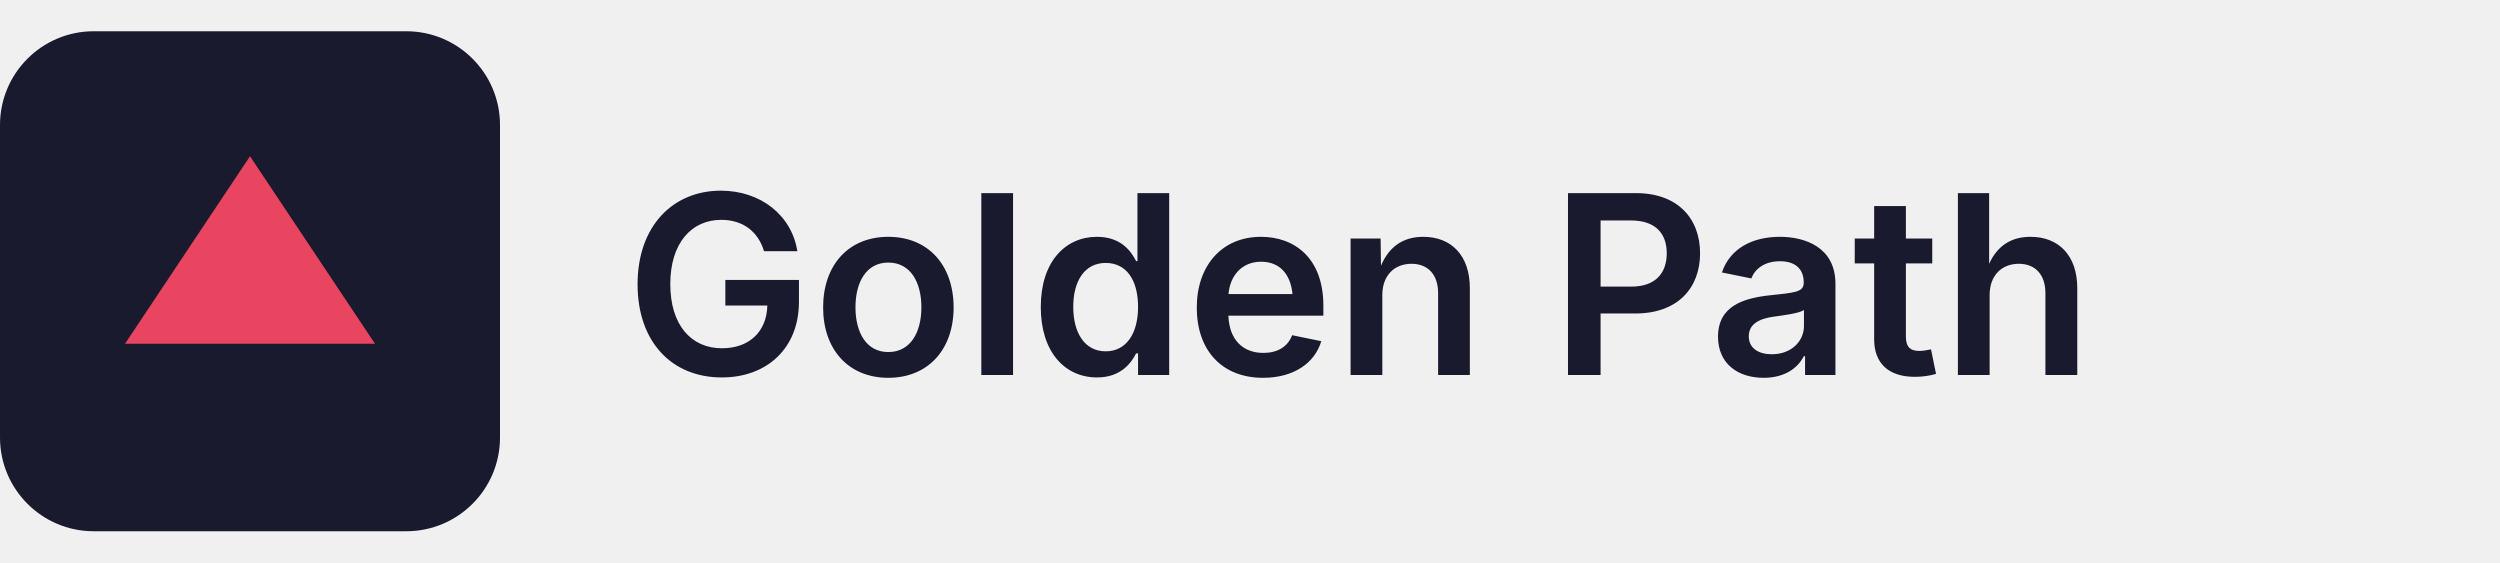
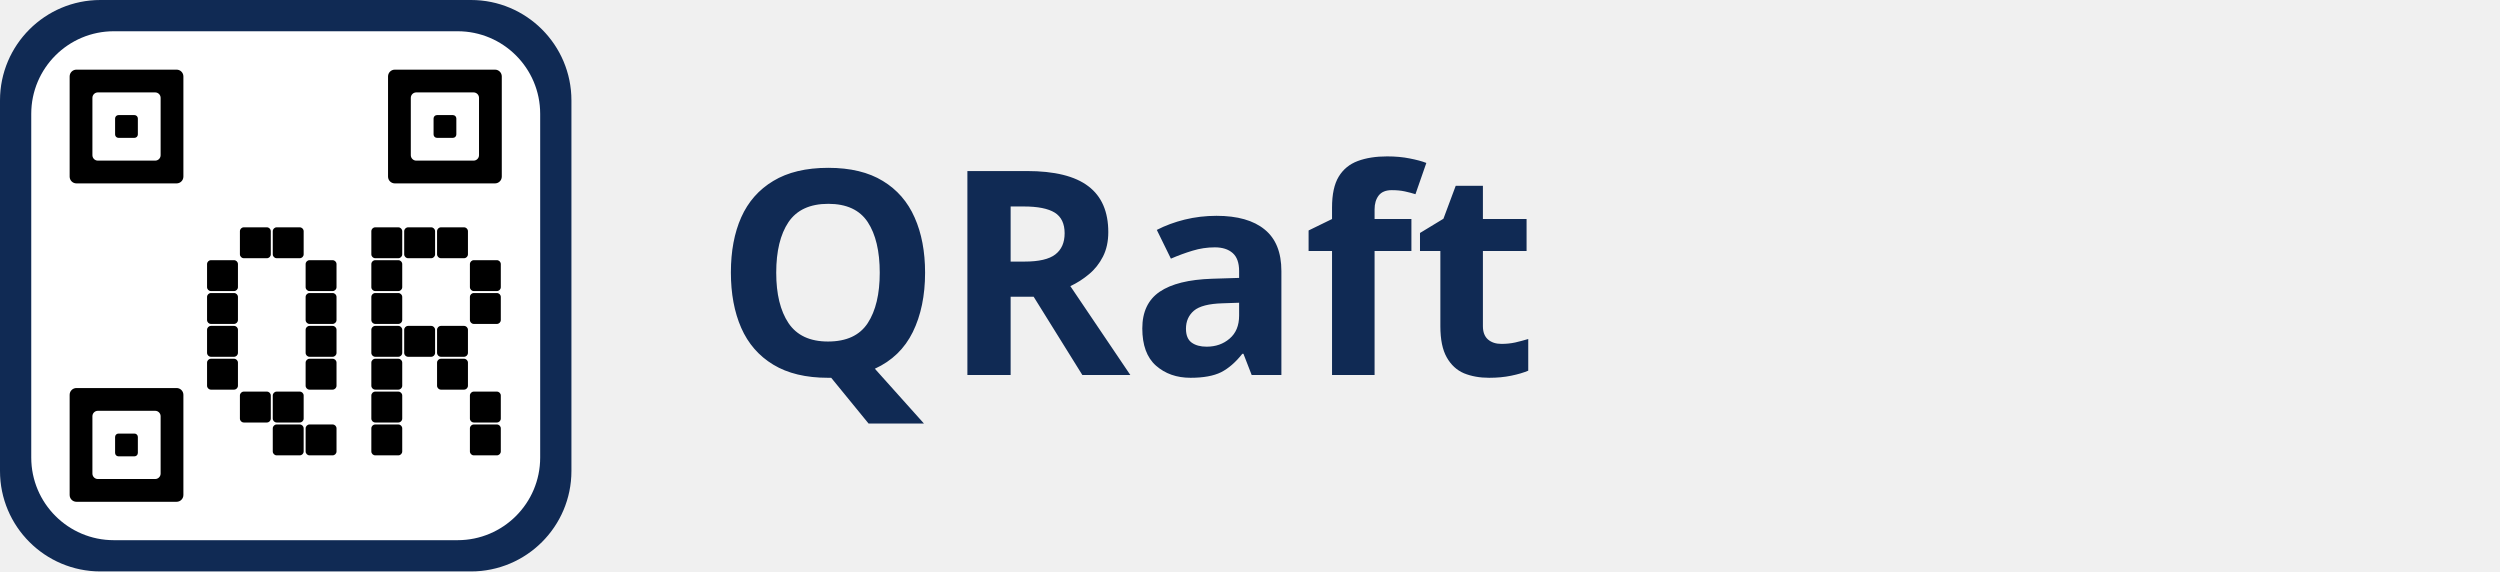
- <svg xmlns="http://www.w3.org/2000/svg" viewBox="0 0 320 72" role="img" aria-label="Golden Path">
-   <rect x="0" y="4" width="64" height="64" rx="12" fill="#1a1a2e" />
-   <path d="M16 44 L32 20 L48 44 Z" fill="#e94560" />
-   <text x="80" y="48" font-family="system-ui, -apple-system, sans-serif" font-size="32" font-weight="600" fill="#1a1a2e">Golden Path</text>
+ <svg xmlns="http://www.w3.org/2000/svg" viewBox="0 0 280 64" role="img" aria-label="QRaft">
+   <g>
+     <rect x="0.00" y="0.00" width="64.00" height="64.00" rx="11.25" fill="#102A54" />
+     <rect x="3.50" y="3.50" width="57.00" height="57.00" rx="9.25" fill="#FFFFFF" />
+     <rect x="7.80" y="7.80" width="12.74" height="12.74" rx="0.76" fill="#000000" />
+     <rect x="10.35" y="10.35" width="7.64" height="7.64" rx="0.61" fill="#FFFFFF" />
+     <rect x="12.89" y="12.89" width="2.55" height="2.55" rx="0.38" fill="#000000" />
+     <rect x="43.46" y="7.80" width="12.74" height="12.74" rx="0.76" fill="#000000" />
+     <rect x="46.01" y="10.35" width="7.64" height="7.64" rx="0.61" fill="#FFFFFF" />
+     <rect x="48.56" y="12.89" width="2.55" height="2.55" rx="0.38" fill="#000000" />
+     <rect x="7.80" y="43.46" width="12.74" height="12.74" rx="0.76" fill="#000000" />
+     <rect x="10.35" y="46.01" width="7.64" height="7.64" rx="0.61" fill="#FFFFFF" />
+     <rect x="12.89" y="48.56" width="2.55" height="2.55" rx="0.38" fill="#000000" />
+     <rect x="26.87" y="25.46" width="3.46" height="3.46" rx="0.44" fill="#000000" />
+     <rect x="30.55" y="25.46" width="3.46" height="3.46" rx="0.44" fill="#000000" />
+     <rect x="23.19" y="29.14" width="3.46" height="3.46" rx="0.44" fill="#000000" />
+     <rect x="34.23" y="29.14" width="3.46" height="3.46" rx="0.44" fill="#000000" />
+     <rect x="23.19" y="32.82" width="3.46" height="3.46" rx="0.44" fill="#000000" />
+     <rect x="34.23" y="32.82" width="3.46" height="3.46" rx="0.44" fill="#000000" />
+     <rect x="23.19" y="36.50" width="3.46" height="3.46" rx="0.44" fill="#000000" />
+     <rect x="34.23" y="36.50" width="3.46" height="3.46" rx="0.44" fill="#000000" />
+     <rect x="23.19" y="40.18" width="3.46" height="3.46" rx="0.44" fill="#000000" />
+     <rect x="34.23" y="40.18" width="3.46" height="3.46" rx="0.44" fill="#000000" />
+     <rect x="26.87" y="43.86" width="3.46" height="3.46" rx="0.44" fill="#000000" />
+     <rect x="30.55" y="43.86" width="3.46" height="3.46" rx="0.44" fill="#000000" />
+     <rect x="30.55" y="47.54" width="3.46" height="3.46" rx="0.44" fill="#000000" />
+     <rect x="34.23" y="47.54" width="3.46" height="3.46" rx="0.44" fill="#000000" />
+     <rect x="41.59" y="25.46" width="3.46" height="3.46" rx="0.44" fill="#000000" />
+     <rect x="45.27" y="25.46" width="3.46" height="3.46" rx="0.44" fill="#000000" />
+     <rect x="48.95" y="25.46" width="3.46" height="3.46" rx="0.44" fill="#000000" />
+     <rect x="41.59" y="29.14" width="3.46" height="3.46" rx="0.44" fill="#000000" />
+     <rect x="52.63" y="29.14" width="3.46" height="3.46" rx="0.44" fill="#000000" />
+     <rect x="41.59" y="32.82" width="3.46" height="3.46" rx="0.44" fill="#000000" />
+     <rect x="52.63" y="32.82" width="3.46" height="3.46" rx="0.44" fill="#000000" />
+     <rect x="41.59" y="36.50" width="3.46" height="3.46" rx="0.44" fill="#000000" />
+     <rect x="45.27" y="36.50" width="3.46" height="3.46" rx="0.44" fill="#000000" />
+     <rect x="48.95" y="36.50" width="3.46" height="3.46" rx="0.44" fill="#000000" />
+     <rect x="41.59" y="40.18" width="3.46" height="3.46" rx="0.44" fill="#000000" />
+     <rect x="48.95" y="40.18" width="3.46" height="3.46" rx="0.44" fill="#000000" />
+     <rect x="41.59" y="43.86" width="3.46" height="3.46" rx="0.44" fill="#000000" />
+     <rect x="52.63" y="43.86" width="3.46" height="3.46" rx="0.44" fill="#000000" />
+     <rect x="41.59" y="47.54" width="3.46" height="3.46" rx="0.44" fill="#000000" />
+     <rect x="52.63" y="47.54" width="3.46" height="3.46" rx="0.44" fill="#000000" />
+   </g>
+   <text x="80" y="42" font-family="system-ui,Segoe UI,sans-serif" font-size="32" font-weight="700" fill="#102A54">QRaft</text>
</svg>
